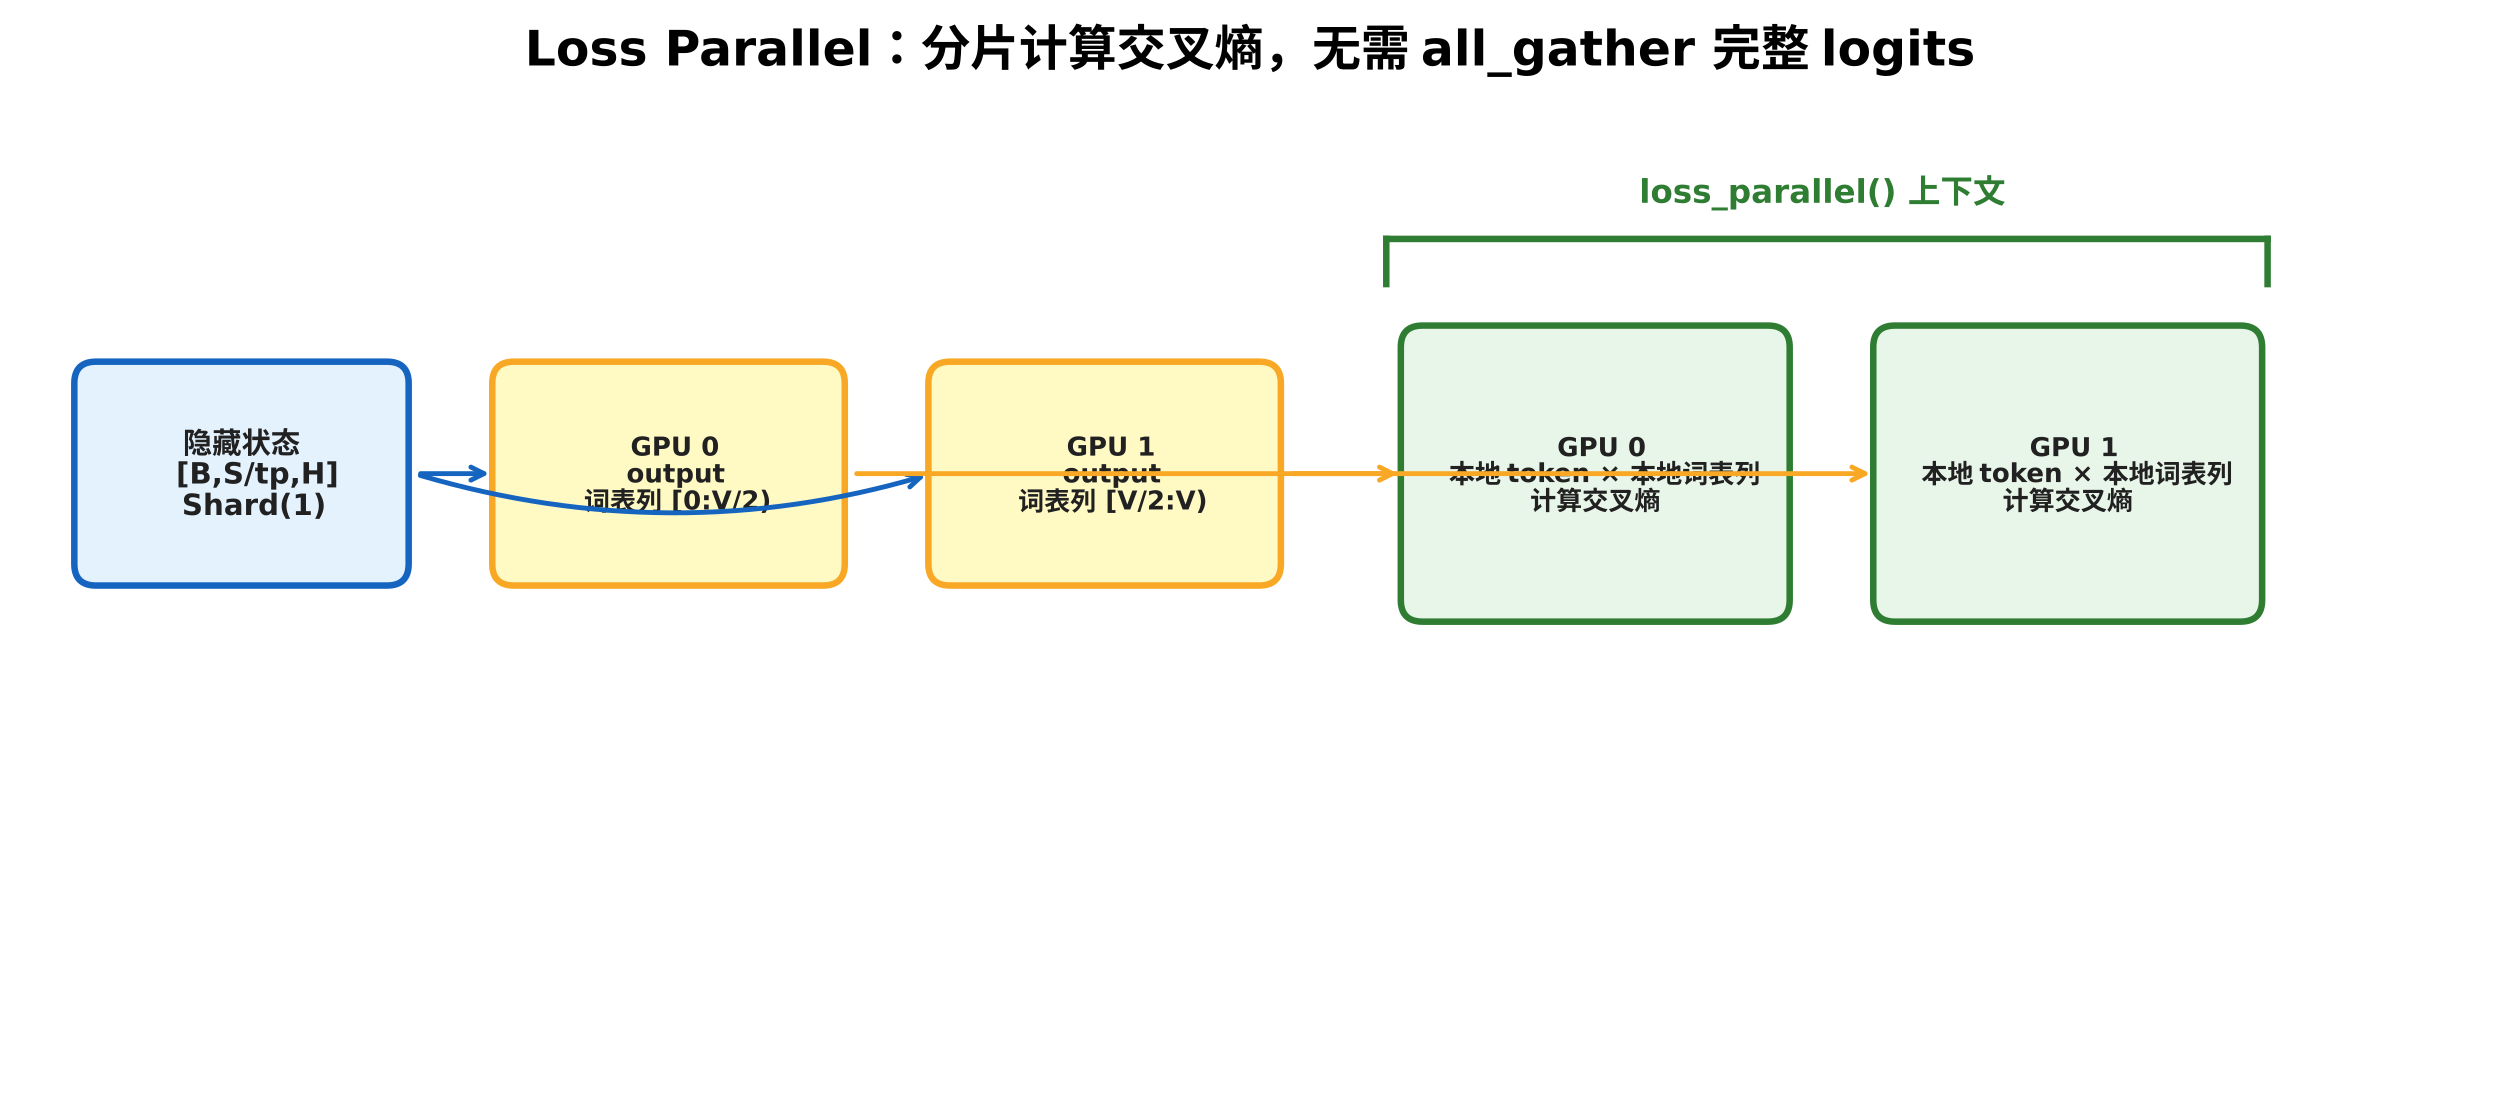
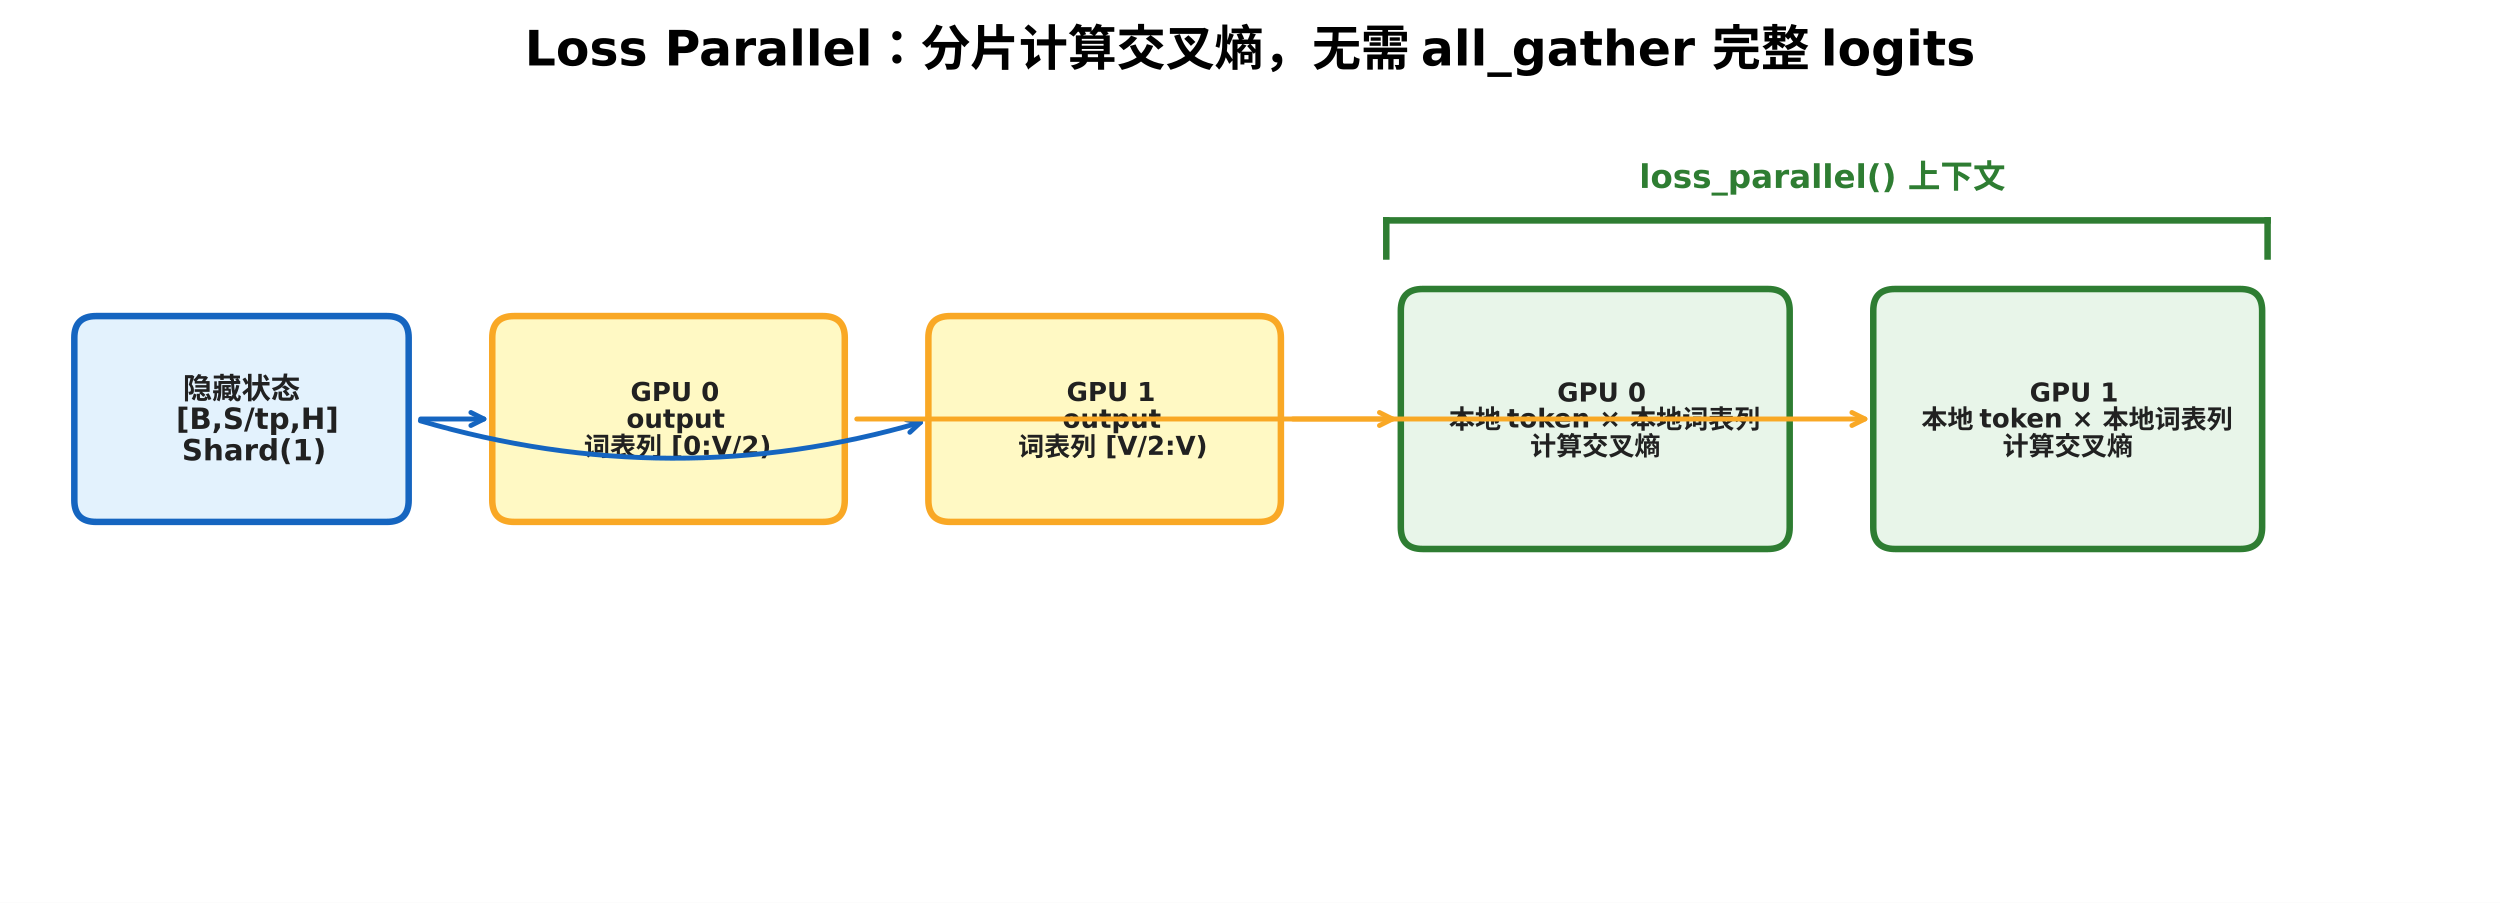
- <svg xmlns="http://www.w3.org/2000/svg" width="767.7pt" height="335.588pt" viewBox="0 0 767.7 335.588" version="1.1">
+ <svg xmlns="http://www.w3.org/2000/svg" width="767.7pt" height="277.236pt" viewBox="0 0 767.7 277.236" version="1.1">
  <defs>
    <style type="text/css">*{stroke-linejoin: round; stroke-linecap: butt}</style>
  </defs>
  <g id="figure_1">
    <g id="patch_1">
-       <path d="M 0 335.588  L 767.7 335.588  L 767.7 0  L 0 0  z " style="fill: #ffffff" />
+       <path d="M 0 277.236  L 767.7 277.236  L 767.7 0  L 0 0  z " style="fill: #ffffff" />
    </g>
    <g id="axes_1">
      <g id="patch_2">
-         <path d="M 29.52 179.809  L 118.8 179.809  Q 125.496 179.809 125.496 173.156  L 125.496 117.716  Q 125.496 111.063 118.8 111.063  L 29.52 111.063  Q 22.824 111.063 22.824 117.716  L 22.824 173.156  Q 22.824 179.809 29.52 179.809  z " clip-path="url(#pea9511810d)" style="fill: #e3f2fd; stroke: #1565c0; stroke-width: 2; stroke-linejoin: miter" />
+         <path d="M 29.52 160.265  L 118.8 160.265  Q 125.496 160.265 125.496 153.612  L 125.496 103.716  Q 125.496 97.063 118.8 97.063  L 29.52 97.063  Q 22.824 97.063 22.824 103.716  L 22.824 153.612  Q 22.824 160.265 29.52 160.265  z " clip-path="url(#pe1b7143ab2)" style="fill: #e3f2fd; stroke: #1565c0; stroke-width: 2; stroke-linejoin: miter" />
      </g>
      <g id="patch_3">
-         <path d="M 157.86 179.809  L 252.72 179.809  Q 259.416 179.809 259.416 173.156  L 259.416 117.716  Q 259.416 111.063 252.72 111.063  L 157.86 111.063  Q 151.164 111.063 151.164 117.716  L 151.164 173.156  Q 151.164 179.809 157.86 179.809  z " clip-path="url(#pea9511810d)" style="fill: #fff9c4; stroke: #f9a825; stroke-width: 2; stroke-linejoin: miter" />
+         <path d="M 157.86 160.265  L 252.72 160.265  Q 259.416 160.265 259.416 153.612  L 259.416 103.716  Q 259.416 97.063 252.72 97.063  L 157.86 97.063  Q 151.164 97.063 151.164 103.716  L 151.164 153.612  Q 151.164 160.265 157.86 160.265  z " clip-path="url(#pe1b7143ab2)" style="fill: #fff9c4; stroke: #f9a825; stroke-width: 2; stroke-linejoin: miter" />
      </g>
      <g id="patch_4">
-         <path d="M 291.78 179.809  L 386.64 179.809  Q 393.336 179.809 393.336 173.156  L 393.336 117.716  Q 393.336 111.063 386.64 111.063  L 291.78 111.063  Q 285.084 111.063 285.084 117.716  L 285.084 173.156  Q 285.084 179.809 291.78 179.809  z " clip-path="url(#pea9511810d)" style="fill: #fff9c4; stroke: #f9a825; stroke-width: 2; stroke-linejoin: miter" />
+         <path d="M 291.78 160.265  L 386.64 160.265  Q 393.336 160.265 393.336 153.612  L 393.336 103.716  Q 393.336 97.063 386.64 97.063  L 291.78 97.063  Q 285.084 97.063 285.084 103.716  L 285.084 153.612  Q 285.084 160.265 291.78 160.265  z " clip-path="url(#pe1b7143ab2)" style="fill: #fff9c4; stroke: #f9a825; stroke-width: 2; stroke-linejoin: miter" />
      </g>
      <g id="patch_5">
-         <path d="M 436.86 190.897  L 542.88 190.897  Q 549.576 190.897 549.576 184.244  L 549.576 106.628  Q 549.576 99.975 542.88 99.975  L 436.86 99.975  Q 430.164 99.975 430.164 106.628  L 430.164 184.244  Q 430.164 190.897 436.86 190.897  z " clip-path="url(#pea9511810d)" style="fill: #e8f5e9; stroke: #2e7d32; stroke-width: 2; stroke-linejoin: miter" />
+         <path d="M 436.86 168.581  L 542.88 168.581  Q 549.576 168.581 549.576 161.928  L 549.576 95.4  Q 549.576 88.747 542.88 88.747  L 436.86 88.747  Q 430.164 88.747 430.164 95.4  L 430.164 161.928  Q 430.164 168.581 436.86 168.581  z " clip-path="url(#pe1b7143ab2)" style="fill: #e8f5e9; stroke: #2e7d32; stroke-width: 2; stroke-linejoin: miter" />
      </g>
      <g id="patch_6">
-         <path d="M 581.94 190.897  L 687.96 190.897  Q 694.656 190.897 694.656 184.244  L 694.656 106.628  Q 694.656 99.975 687.96 99.975  L 581.94 99.975  Q 575.244 99.975 575.244 106.628  L 575.244 184.244  Q 575.244 190.897 581.94 190.897  z " clip-path="url(#pea9511810d)" style="fill: #e8f5e9; stroke: #2e7d32; stroke-width: 2; stroke-linejoin: miter" />
+         <path d="M 581.94 168.581  L 687.96 168.581  Q 694.656 168.581 694.656 161.928  L 694.656 95.4  Q 694.656 88.747 687.96 88.747  L 581.94 88.747  Q 575.244 88.747 575.244 95.4  L 575.244 161.928  Q 575.244 168.581 581.94 168.581  z " clip-path="url(#pe1b7143ab2)" style="fill: #e8f5e9; stroke: #2e7d32; stroke-width: 2; stroke-linejoin: miter" />
      </g>
      <g id="line2d_1">
-         <path d="M 425.7 87.224  L 425.7 73.364  " clip-path="url(#pea9511810d)" style="fill: none; stroke: #2e7d32; stroke-width: 2; stroke-linecap: square" />
+         <path d="M 425.7 78.768  L 425.7 67.68  " clip-path="url(#pe1b7143ab2)" style="fill: none; stroke: #2e7d32; stroke-width: 2; stroke-linecap: square" />
      </g>
      <g id="line2d_2">
-         <path d="M 696.33 87.224  L 696.33 73.364  " clip-path="url(#pea9511810d)" style="fill: none; stroke: #2e7d32; stroke-width: 2; stroke-linecap: square" />
+         <path d="M 696.33 78.768  L 696.33 67.68  " clip-path="url(#pe1b7143ab2)" style="fill: none; stroke: #2e7d32; stroke-width: 2; stroke-linecap: square" />
      </g>
      <g id="line2d_3">
-         <path d="M 425.7 73.364  L 696.33 73.364  " clip-path="url(#pea9511810d)" style="fill: none; stroke: #2e7d32; stroke-width: 2; stroke-linecap: square" />
+         <path d="M 425.7 67.68  L 696.33 67.68  " clip-path="url(#pe1b7143ab2)" style="fill: none; stroke: #2e7d32; stroke-width: 2; stroke-linecap: square" />
      </g>
      <g id="text_1">
-         <text style="font-weight: 700; font-size: 9px; font-family: 'Heiti SC', 'Arial Unicode MS', 'DejaVu Sans', 'Bitstream Vera Sans', 'Computer Modern Sans Serif', 'Lucida Grande', 'Verdana', 'Geneva', 'Lucid', 'Arial', 'Helvetica', 'Avant Garde', sans-serif; fill: #212121" transform="translate(56.16 139.2126)">隐藏状态</text>
-         <text style="font-weight: 700; font-size: 9px; font-family: 'Heiti SC', 'Arial Unicode MS', 'DejaVu Sans', 'Bitstream Vera Sans', 'Computer Modern Sans Serif', 'Lucida Grande', 'Verdana', 'Geneva', 'Lucid', 'Arial', 'Helvetica', 'Avant Garde', sans-serif; fill: #212121" transform="translate(54.04922 148.4826)">[B,S/tp,H]</text>
-         <text style="font-weight: 700; font-size: 9px; font-family: 'Heiti SC', 'Arial Unicode MS', 'DejaVu Sans', 'Bitstream Vera Sans', 'Computer Modern Sans Serif', 'Lucida Grande', 'Verdana', 'Geneva', 'Lucid', 'Arial', 'Helvetica', 'Avant Garde', sans-serif; fill: #212121" transform="translate(55.84922 158.1394)">Shard(1)</text>
+         <text style="font-weight: 700; font-size: 9px; font-family: 'Heiti SC', 'Arial Unicode MS', 'DejaVu Sans', 'Bitstream Vera Sans', 'Computer Modern Sans Serif', 'Lucida Grande', 'Verdana', 'Geneva', 'Lucid', 'Arial', 'Helvetica', 'Avant Garde', sans-serif; fill: #212121" transform="translate(56.16 122.4406)">隐藏状态</text>
+         <text style="font-weight: 700; font-size: 9px; font-family: 'Heiti SC', 'Arial Unicode MS', 'DejaVu Sans', 'Bitstream Vera Sans', 'Computer Modern Sans Serif', 'Lucida Grande', 'Verdana', 'Geneva', 'Lucid', 'Arial', 'Helvetica', 'Avant Garde', sans-serif; fill: #212121" transform="translate(54.04922 131.7106)">[B,S/tp,H]</text>
+         <text style="font-weight: 700; font-size: 9px; font-family: 'Heiti SC', 'Arial Unicode MS', 'DejaVu Sans', 'Bitstream Vera Sans', 'Computer Modern Sans Serif', 'Lucida Grande', 'Verdana', 'Geneva', 'Lucid', 'Arial', 'Helvetica', 'Avant Garde', sans-serif; fill: #212121" transform="translate(55.84922 141.3674)">Shard(1)</text>
      </g>
      <g id="text_2">
-         <text style="font-weight: 700; font-size: 8px; font-family: 'Heiti SC', 'Arial Unicode MS', 'DejaVu Sans', 'Bitstream Vera Sans', 'Computer Modern Sans Serif', 'Lucida Grande', 'Verdana', 'Geneva', 'Lucid', 'Arial', 'Helvetica', 'Avant Garde', sans-serif; fill: #212121" transform="translate(193.5975 139.9041)">GPU 0</text>
-         <text style="font-weight: 700; font-size: 8px; font-family: 'Heiti SC', 'Arial Unicode MS', 'DejaVu Sans', 'Bitstream Vera Sans', 'Computer Modern Sans Serif', 'Lucida Grande', 'Verdana', 'Geneva', 'Lucid', 'Arial', 'Helvetica', 'Avant Garde', sans-serif; fill: #212121" transform="translate(192.3656 148.1441)">output</text>
-         <text style="font-weight: 700; font-size: 8px; font-family: 'Heiti SC', 'Arial Unicode MS', 'DejaVu Sans', 'Bitstream Vera Sans', 'Computer Modern Sans Serif', 'Lucida Grande', 'Verdana', 'Geneva', 'Lucid', 'Arial', 'Helvetica', 'Avant Garde', sans-serif; fill: #212121" transform="translate(179.3131 156.7279)">词表列 [0:V/2)</text>
+         <text style="font-weight: 700; font-size: 8px; font-family: 'Heiti SC', 'Arial Unicode MS', 'DejaVu Sans', 'Bitstream Vera Sans', 'Computer Modern Sans Serif', 'Lucida Grande', 'Verdana', 'Geneva', 'Lucid', 'Arial', 'Helvetica', 'Avant Garde', sans-serif; fill: #212121" transform="translate(193.5975 123.1321)">GPU 0</text>
+         <text style="font-weight: 700; font-size: 8px; font-family: 'Heiti SC', 'Arial Unicode MS', 'DejaVu Sans', 'Bitstream Vera Sans', 'Computer Modern Sans Serif', 'Lucida Grande', 'Verdana', 'Geneva', 'Lucid', 'Arial', 'Helvetica', 'Avant Garde', sans-serif; fill: #212121" transform="translate(192.3656 131.3721)">output</text>
+         <text style="font-weight: 700; font-size: 8px; font-family: 'Heiti SC', 'Arial Unicode MS', 'DejaVu Sans', 'Bitstream Vera Sans', 'Computer Modern Sans Serif', 'Lucida Grande', 'Verdana', 'Geneva', 'Lucid', 'Arial', 'Helvetica', 'Avant Garde', sans-serif; fill: #212121" transform="translate(179.3131 139.9559)">词表列 [0:V/2)</text>
      </g>
      <g id="text_3">
-         <text style="font-weight: 700; font-size: 8px; font-family: 'Heiti SC', 'Arial Unicode MS', 'DejaVu Sans', 'Bitstream Vera Sans', 'Computer Modern Sans Serif', 'Lucida Grande', 'Verdana', 'Geneva', 'Lucid', 'Arial', 'Helvetica', 'Avant Garde', sans-serif; fill: #212121" transform="translate(327.5175 139.9041)">GPU 1</text>
-         <text style="font-weight: 700; font-size: 8px; font-family: 'Heiti SC', 'Arial Unicode MS', 'DejaVu Sans', 'Bitstream Vera Sans', 'Computer Modern Sans Serif', 'Lucida Grande', 'Verdana', 'Geneva', 'Lucid', 'Arial', 'Helvetica', 'Avant Garde', sans-serif; fill: #212121" transform="translate(326.2856 148.1441)">output</text>
-         <text style="font-weight: 700; font-size: 8px; font-family: 'Heiti SC', 'Arial Unicode MS', 'DejaVu Sans', 'Bitstream Vera Sans', 'Computer Modern Sans Serif', 'Lucida Grande', 'Verdana', 'Geneva', 'Lucid', 'Arial', 'Helvetica', 'Avant Garde', sans-serif; fill: #212121" transform="translate(312.6413 156.7279)">词表列 [V/2:V)</text>
+         <text style="font-weight: 700; font-size: 8px; font-family: 'Heiti SC', 'Arial Unicode MS', 'DejaVu Sans', 'Bitstream Vera Sans', 'Computer Modern Sans Serif', 'Lucida Grande', 'Verdana', 'Geneva', 'Lucid', 'Arial', 'Helvetica', 'Avant Garde', sans-serif; fill: #212121" transform="translate(327.5175 123.1321)">GPU 1</text>
+         <text style="font-weight: 700; font-size: 8px; font-family: 'Heiti SC', 'Arial Unicode MS', 'DejaVu Sans', 'Bitstream Vera Sans', 'Computer Modern Sans Serif', 'Lucida Grande', 'Verdana', 'Geneva', 'Lucid', 'Arial', 'Helvetica', 'Avant Garde', sans-serif; fill: #212121" transform="translate(326.2856 131.3721)">output</text>
+         <text style="font-weight: 700; font-size: 8px; font-family: 'Heiti SC', 'Arial Unicode MS', 'DejaVu Sans', 'Bitstream Vera Sans', 'Computer Modern Sans Serif', 'Lucida Grande', 'Verdana', 'Geneva', 'Lucid', 'Arial', 'Helvetica', 'Avant Garde', sans-serif; fill: #212121" transform="translate(312.6413 139.9559)">词表列 [V/2:V)</text>
      </g>
      <g id="text_4">
-         <text style="font-weight: 700; font-size: 8px; font-family: 'Heiti SC', 'Arial Unicode MS', 'DejaVu Sans', 'Bitstream Vera Sans', 'Computer Modern Sans Serif', 'Lucida Grande', 'Verdana', 'Geneva', 'Lucid', 'Arial', 'Helvetica', 'Avant Garde', sans-serif; fill: #212121" transform="translate(478.1775 140.076)">GPU 0</text>
-         <text style="font-weight: 700; font-size: 8px; font-family: 'Heiti SC', 'Arial Unicode MS', 'DejaVu Sans', 'Bitstream Vera Sans', 'Computer Modern Sans Serif', 'Lucida Grande', 'Verdana', 'Geneva', 'Lucid', 'Arial', 'Helvetica', 'Avant Garde', sans-serif; fill: #212121" transform="translate(444.9294 148.316)">本地 token × 本地词表列</text>
-         <text style="font-weight: 700; font-size: 8px; font-family: 'Heiti SC', 'Arial Unicode MS', 'DejaVu Sans', 'Bitstream Vera Sans', 'Computer Modern Sans Serif', 'Lucida Grande', 'Verdana', 'Geneva', 'Lucid', 'Arial', 'Helvetica', 'Avant Garde', sans-serif; fill: #212121" transform="translate(469.87 156.556)">计算交叉熵</text>
+         <text style="font-weight: 700; font-size: 8px; font-family: 'Heiti SC', 'Arial Unicode MS', 'DejaVu Sans', 'Bitstream Vera Sans', 'Computer Modern Sans Serif', 'Lucida Grande', 'Verdana', 'Geneva', 'Lucid', 'Arial', 'Helvetica', 'Avant Garde', sans-serif; fill: #212121" transform="translate(478.1775 123.304)">GPU 0</text>
+         <text style="font-weight: 700; font-size: 8px; font-family: 'Heiti SC', 'Arial Unicode MS', 'DejaVu Sans', 'Bitstream Vera Sans', 'Computer Modern Sans Serif', 'Lucida Grande', 'Verdana', 'Geneva', 'Lucid', 'Arial', 'Helvetica', 'Avant Garde', sans-serif; fill: #212121" transform="translate(444.9294 131.544)">本地 token × 本地词表列</text>
+         <text style="font-weight: 700; font-size: 8px; font-family: 'Heiti SC', 'Arial Unicode MS', 'DejaVu Sans', 'Bitstream Vera Sans', 'Computer Modern Sans Serif', 'Lucida Grande', 'Verdana', 'Geneva', 'Lucid', 'Arial', 'Helvetica', 'Avant Garde', sans-serif; fill: #212121" transform="translate(469.87 139.784)">计算交叉熵</text>
      </g>
      <g id="text_5">
-         <text style="font-weight: 700; font-size: 8px; font-family: 'Heiti SC', 'Arial Unicode MS', 'DejaVu Sans', 'Bitstream Vera Sans', 'Computer Modern Sans Serif', 'Lucida Grande', 'Verdana', 'Geneva', 'Lucid', 'Arial', 'Helvetica', 'Avant Garde', sans-serif; fill: #212121" transform="translate(623.2575 140.076)">GPU 1</text>
-         <text style="font-weight: 700; font-size: 8px; font-family: 'Heiti SC', 'Arial Unicode MS', 'DejaVu Sans', 'Bitstream Vera Sans', 'Computer Modern Sans Serif', 'Lucida Grande', 'Verdana', 'Geneva', 'Lucid', 'Arial', 'Helvetica', 'Avant Garde', sans-serif; fill: #212121" transform="translate(590.0094 148.316)">本地 token × 本地词表列</text>
-         <text style="font-weight: 700; font-size: 8px; font-family: 'Heiti SC', 'Arial Unicode MS', 'DejaVu Sans', 'Bitstream Vera Sans', 'Computer Modern Sans Serif', 'Lucida Grande', 'Verdana', 'Geneva', 'Lucid', 'Arial', 'Helvetica', 'Avant Garde', sans-serif; fill: #212121" transform="translate(614.95 156.556)">计算交叉熵</text>
+         <text style="font-weight: 700; font-size: 8px; font-family: 'Heiti SC', 'Arial Unicode MS', 'DejaVu Sans', 'Bitstream Vera Sans', 'Computer Modern Sans Serif', 'Lucida Grande', 'Verdana', 'Geneva', 'Lucid', 'Arial', 'Helvetica', 'Avant Garde', sans-serif; fill: #212121" transform="translate(623.2575 123.304)">GPU 1</text>
+         <text style="font-weight: 700; font-size: 8px; font-family: 'Heiti SC', 'Arial Unicode MS', 'DejaVu Sans', 'Bitstream Vera Sans', 'Computer Modern Sans Serif', 'Lucida Grande', 'Verdana', 'Geneva', 'Lucid', 'Arial', 'Helvetica', 'Avant Garde', sans-serif; fill: #212121" transform="translate(590.0094 131.544)">本地 token × 本地词表列</text>
+         <text style="font-weight: 700; font-size: 8px; font-family: 'Heiti SC', 'Arial Unicode MS', 'DejaVu Sans', 'Bitstream Vera Sans', 'Computer Modern Sans Serif', 'Lucida Grande', 'Verdana', 'Geneva', 'Lucid', 'Arial', 'Helvetica', 'Avant Garde', sans-serif; fill: #212121" transform="translate(614.95 139.784)">计算交叉熵</text>
      </g>
      <g id="patch_7">
-         <path d="M 129.172 145.436  Q 139.726 145.436 148.603 145.436  " style="fill: none; stroke: #1565c0; stroke-width: 1.5; stroke-linecap: round" />
-         <path d="M 144.603 143.436  L 148.603 145.436  L 144.603 147.436  " style="fill: none; stroke: #1565c0; stroke-width: 1.5; stroke-linecap: round" />
+         <path d="M 129.172 128.664  Q 139.726 128.664 148.603 128.664  " style="fill: none; stroke: #1565c0; stroke-width: 1.5; stroke-linecap: round" />
+         <path d="M 144.603 126.664  L 148.603 128.664  L 144.603 130.664  " style="fill: none; stroke: #1565c0; stroke-width: 1.5; stroke-linecap: round" />
      </g>
      <g id="patch_8">
-         <path d="M 129.089 146.005  Q 206.688 168.723 282.677 146.474  " style="fill: none; stroke: #1565c0; stroke-width: 1.5; stroke-linecap: round" />
-         <path d="M 278.277 145.679  L 282.677 146.474  L 279.401 149.518  " style="fill: none; stroke: #1565c0; stroke-width: 1.5; stroke-linecap: round" />
+         <path d="M 129.089 129.233  Q 206.688 151.951 282.677 129.702  " style="fill: none; stroke: #1565c0; stroke-width: 1.5; stroke-linecap: round" />
+         <path d="M 278.277 128.907  L 282.677 129.702  L 279.401 132.746  " style="fill: none; stroke: #1565c0; stroke-width: 1.5; stroke-linecap: round" />
      </g>
      <g id="patch_9">
-         <path d="M 263.092 145.436  Q 346.187 145.436 427.604 145.436  " style="fill: none; stroke: #f9a825; stroke-width: 1.5; stroke-linecap: round" />
-         <path d="M 423.604 143.436  L 427.604 145.436  L 423.604 147.436  " style="fill: none; stroke: #f9a825; stroke-width: 1.5; stroke-linecap: round" />
+         <path d="M 263.092 128.664  Q 346.187 128.664 427.604 128.664  " style="fill: none; stroke: #f9a825; stroke-width: 1.5; stroke-linecap: round" />
+         <path d="M 423.604 126.664  L 427.604 128.664  L 423.604 130.664  " style="fill: none; stroke: #f9a825; stroke-width: 1.5; stroke-linecap: round" />
      </g>
      <g id="patch_10">
-         <path d="M 397.011 145.436  Q 485.685 145.436 572.682 145.436  " style="fill: none; stroke: #f9a825; stroke-width: 1.5; stroke-linecap: round" />
-         <path d="M 568.682 143.436  L 572.682 145.436  L 568.682 147.436  " style="fill: none; stroke: #f9a825; stroke-width: 1.5; stroke-linecap: round" />
+         <path d="M 397.011 128.664  Q 485.685 128.664 572.682 128.664  " style="fill: none; stroke: #f9a825; stroke-width: 1.5; stroke-linecap: round" />
+         <path d="M 568.682 126.664  L 572.682 128.664  L 568.682 130.664  " style="fill: none; stroke: #f9a825; stroke-width: 1.5; stroke-linecap: round" />
      </g>
      <g id="text_6">
-         <text style="font-weight: 700; font-size: 10px; font-family: 'Heiti SC', 'Arial Unicode MS', 'DejaVu Sans', 'Bitstream Vera Sans', 'Computer Modern Sans Serif', 'Lucida Grande', 'Verdana', 'Geneva', 'Lucid', 'Arial', 'Helvetica', 'Avant Garde', sans-serif; text-anchor: middle; fill: #2e7d32" x="559.62" y="62.276" transform="rotate(-0 559.62 62.276)">loss_parallel() 上下文</text>
+         <text style="font-weight: 700; font-size: 10px; font-family: 'Heiti SC', 'Arial Unicode MS', 'DejaVu Sans', 'Bitstream Vera Sans', 'Computer Modern Sans Serif', 'Lucida Grande', 'Verdana', 'Geneva', 'Lucid', 'Arial', 'Helvetica', 'Avant Garde', sans-serif; text-anchor: middle; fill: #2e7d32" x="559.62" y="57.701" transform="rotate(-0 559.62 57.7008)">loss_parallel() 上下文</text>
      </g>
      <g id="text_7">
        <text style="font-weight: 700; font-size: 15px; font-family: 'Heiti SC', 'Arial Unicode MS', 'DejaVu Sans', 'Bitstream Vera Sans', 'Computer Modern Sans Serif', 'Lucida Grande', 'Verdana', 'Geneva', 'Lucid', 'Arial', 'Helvetica', 'Avant Garde', sans-serif; text-anchor: middle" x="383.85" y="20.1" transform="rotate(-0 383.85 20.1)">Loss Parallel：分片计算交叉熵，无需 all_gather 完整 logits</text>
      </g>
    </g>
  </g>
  <defs>
-     <clipPath id="pea9511810d">
-       <rect x="7.2" y="40.1" width="753.3" height="288.288" />
+     <clipPath id="pe1b7143ab2">
+       <rect x="7.2" y="26.1" width="753.3" height="243.936" />
    </clipPath>
  </defs>
</svg>
